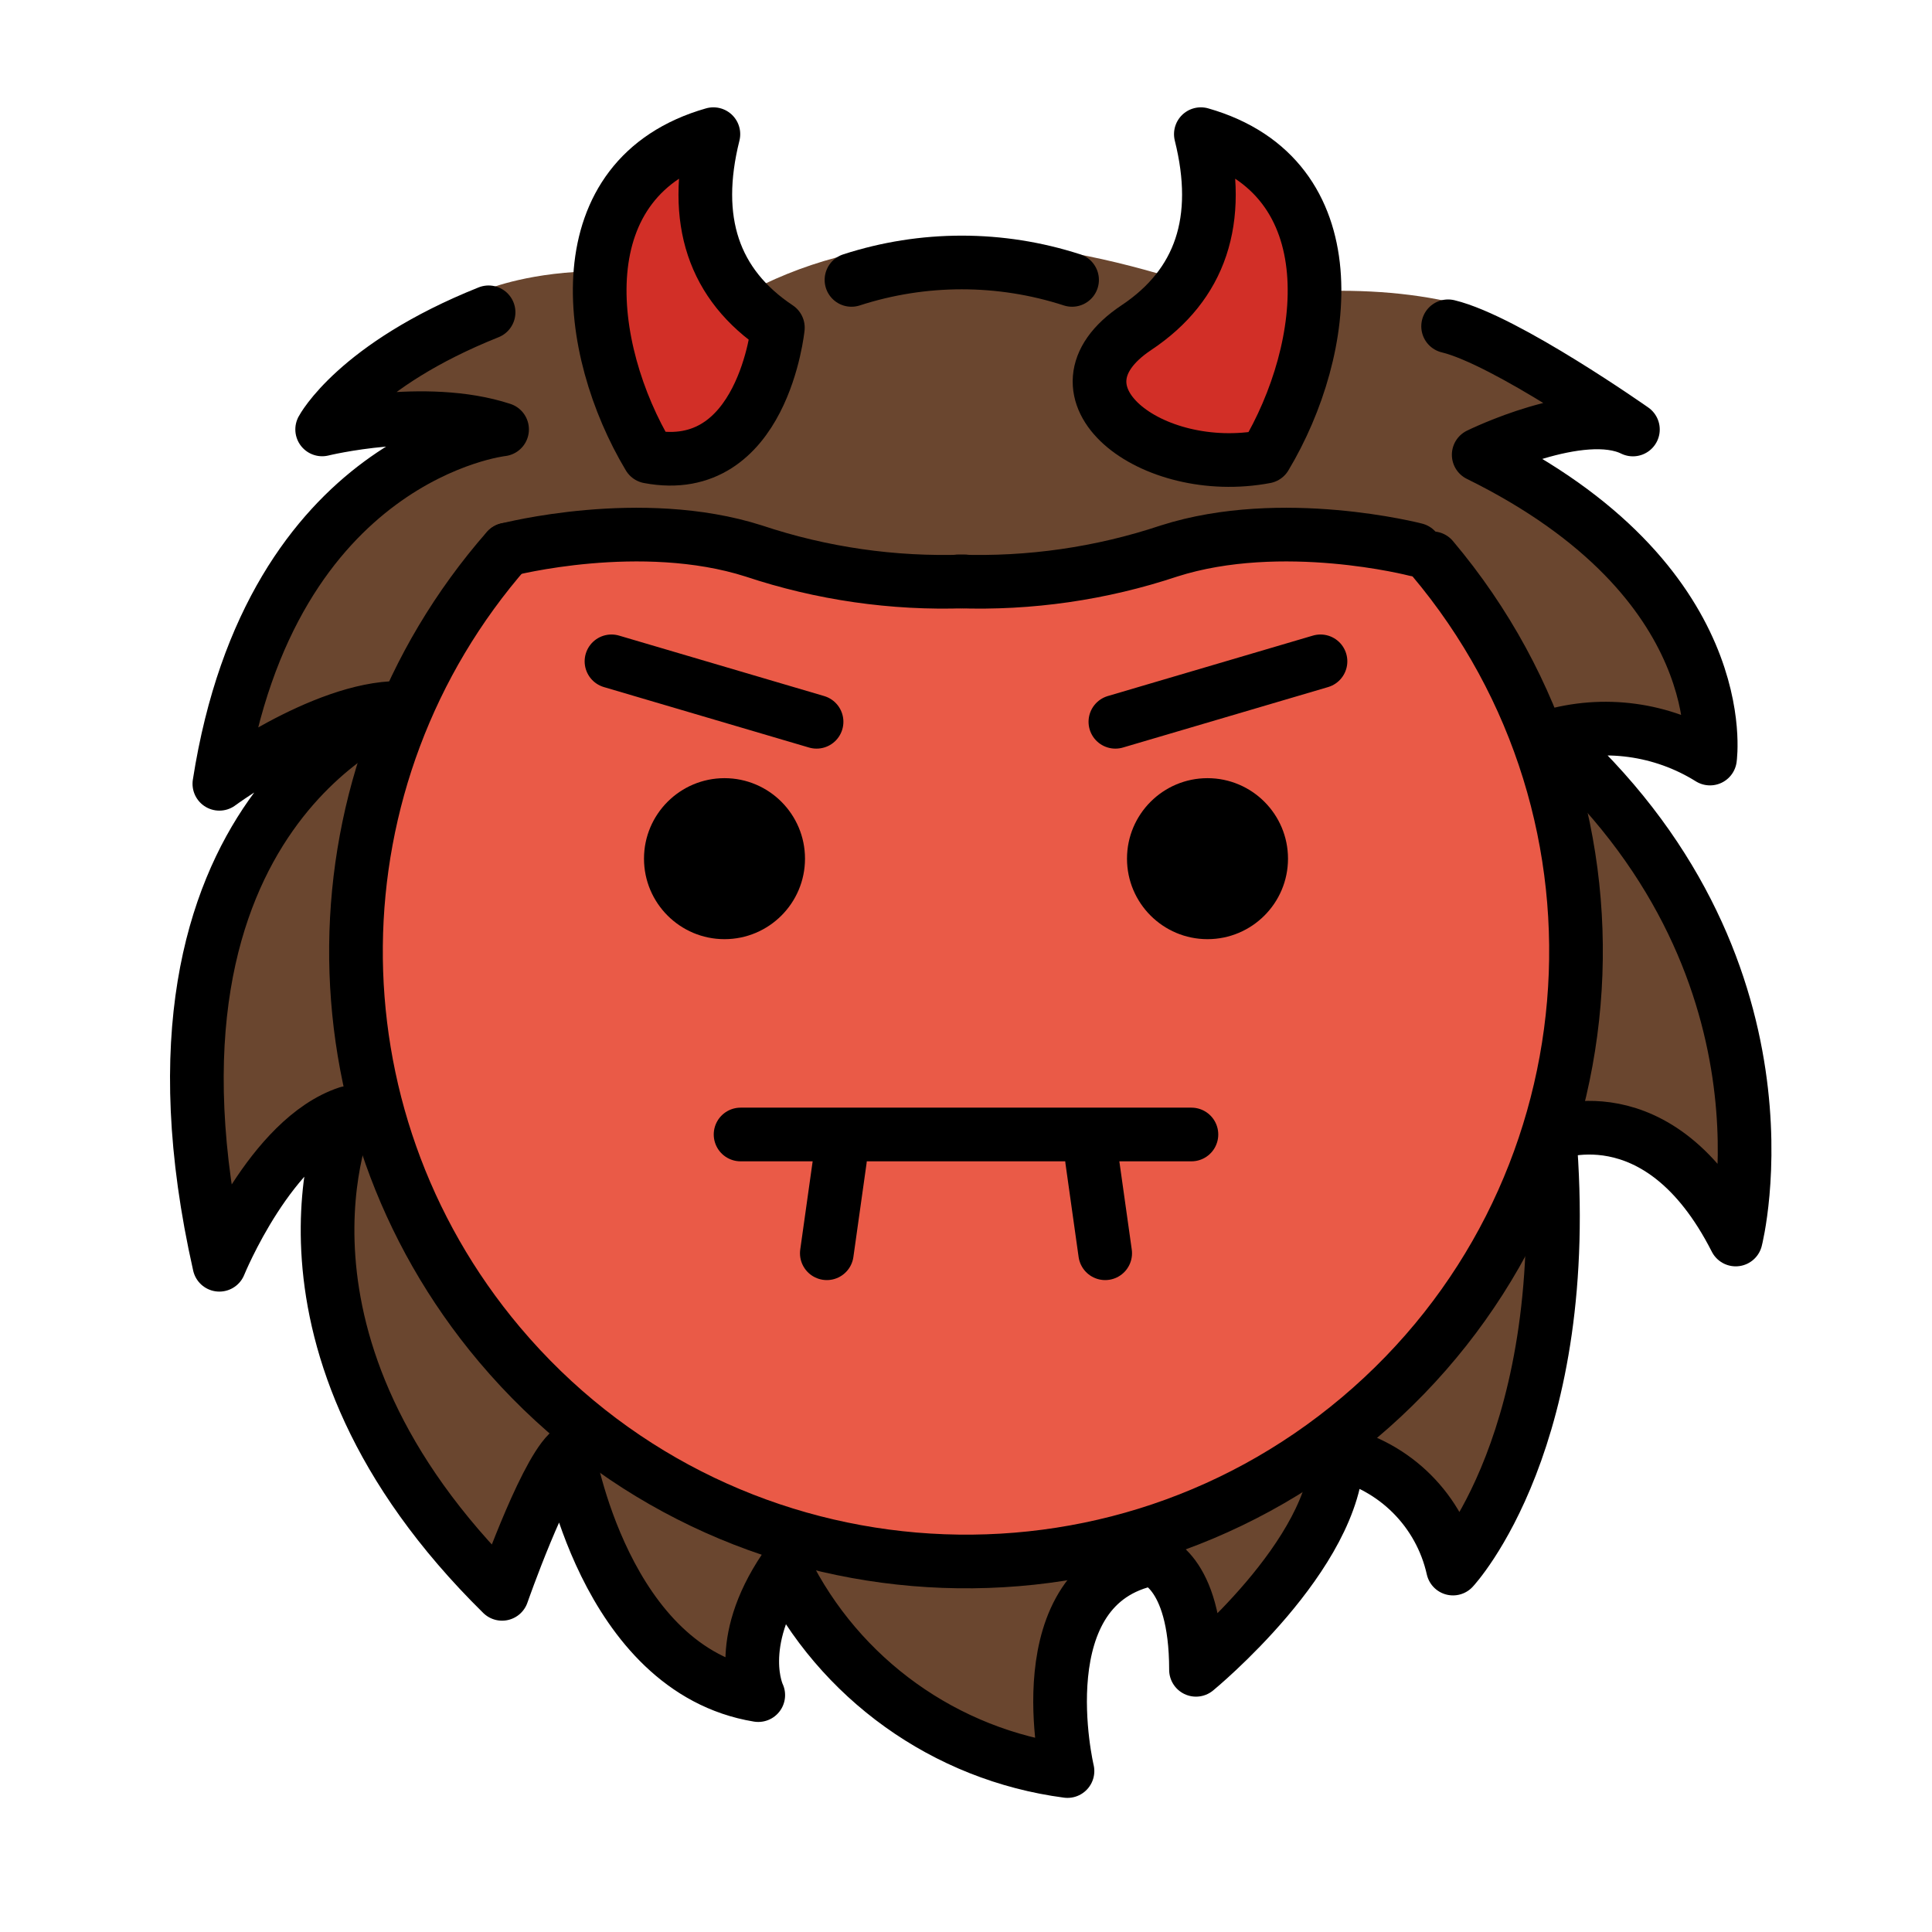
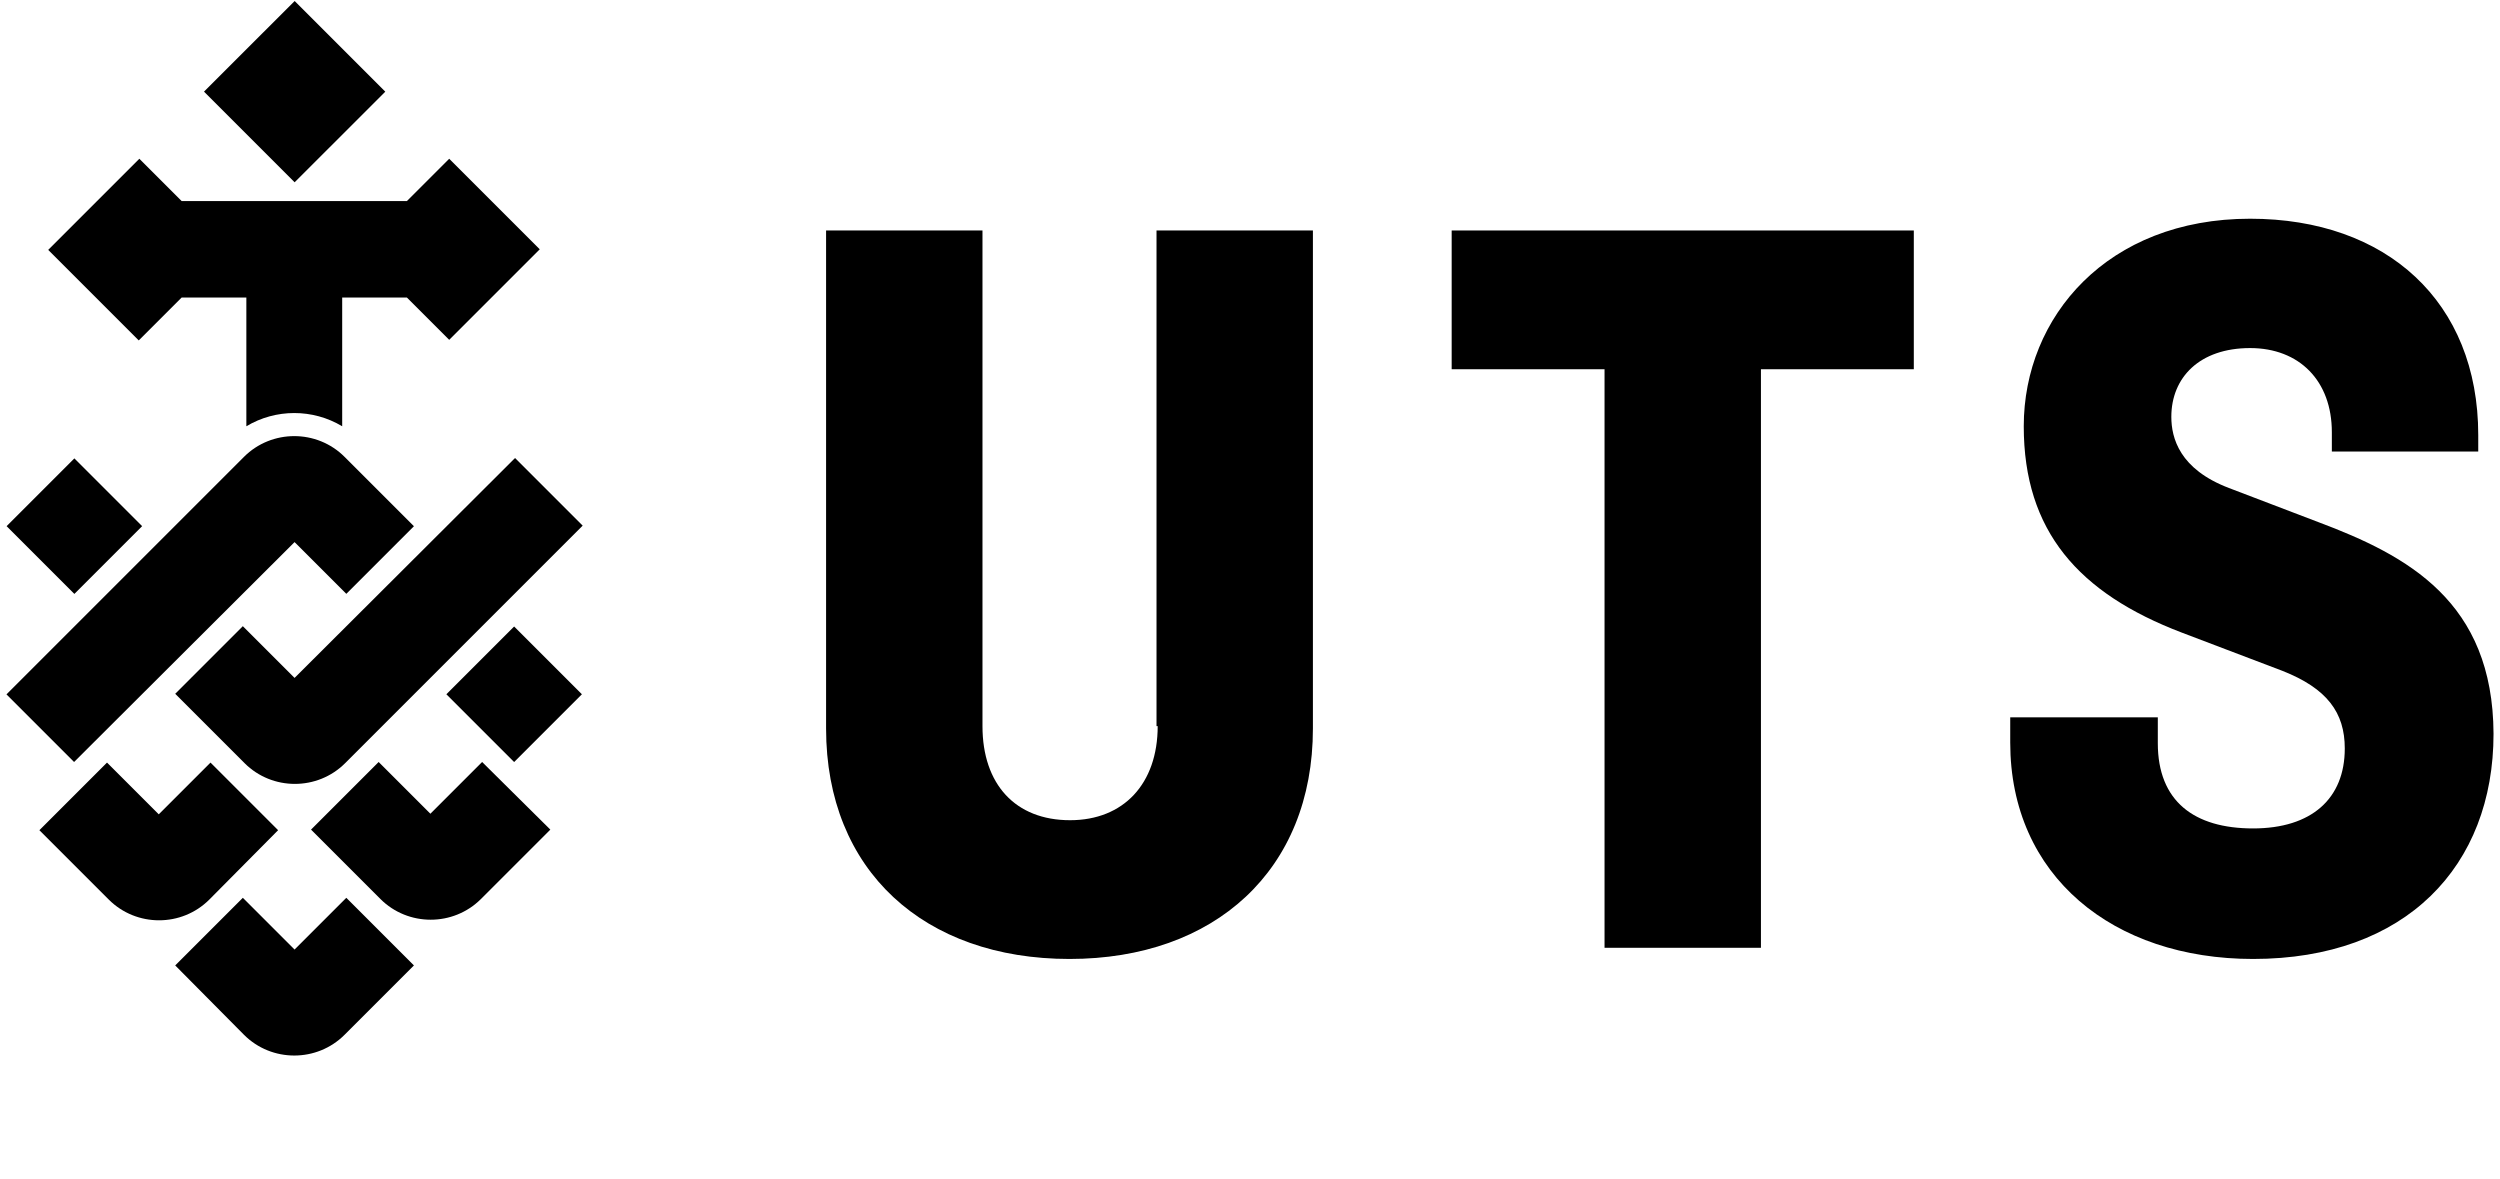
- <svg xmlns="http://www.w3.org/2000/svg" id="emoji" viewBox="0 0 72 72">
-   <g id="color">
-     <path fill="#EA5A47" d="M51.759,19.365c-0.623,0.256-1.291,0.384-1.964,0.378c-4.329,0.002-8.078,1.828-12.338,2.136 c-5.024,0.362-9.373-1.716-14.266-2.062c-0.568-0.037-1.126-0.165-1.654-0.378 c-0.406,0.138-0.828,0.227-1.255,0.265c-8.815,8.788-8.837,23.058-0.049,31.873s23.058,8.837,31.873,0.049 s8.837-23.058,0.049-31.873C52.025,19.622,51.893,19.492,51.759,19.365z" />
-     <path fill="#6A462F" d="M57.743,27.453c2.019-0.598,4.198-0.302,5.985,0.813c0,0,0.958-6.603-8.62-11.32l5.6-1.353 l-6.43-4.288c-1.816-0.428-3.711-0.545-5.943-0.424V16c0,0-4,0-5-1l0.971-4.457C38.489,8.678,33.166,8.344,28.45,10.6 L28.336,14c0,1-4,2-4,2l-1.956-5.894c-2.577,0-4.179,0.658-4.179,0.658l-5.923,4.829 c1.977-0.988,6.433,0.41,6.433,0.41s-8.621,0.943-10.536,13.207c0,0,3.831-2.83,6.705-2.83 c0,0-10.536,3.773-6.705,20.754c0,0,1.915-4.717,4.789-5.66c0,0-3.831,8.49,5.747,17.924c0,0,1.505-4.314,2.462-5.257 c0,0,1.338,8.087,7.085,9.031c0,0-0.927-1.887,0.989-4.717C31.279,62.57,35.231,65.401,39.783,66 c0,0-1.654-6.964,3.135-7.907c0,0,1.654,0.36,1.654,4.134c0,0,5.264-4.314,5.264-8.087 c2.152,0.481,3.833,2.161,4.314,4.314c0,0,4.551-4.854,3.593-16.174c0,0,4.069-1.749,6.943,3.911 C64.686,46.19,67.322,35.943,57.743,27.453z M58.336,40c-3,10-11,18-20,18s-23-5-24-15s-2-14,5-23c0,0,13,1,18,2 c0,0,13-4,16-2C53.336,20,61.336,30,58.336,40z" />
-     <path fill="#D22F27" d="M28.989,12.211C26.585,10.609,25.784,8.205,26.586,5c-5.609,1.603-4.807,8.012-2.404,12.018 C28.429,17.82,28.989,12.211,28.989,12.211z" />
-     <path fill="#D22F27" d="M47.156,17.018C49.559,13.012,50.36,6.603,44.752,5c0.801,3.205,0,5.609-2.404,7.211 C38.743,14.615,42.908,17.82,47.156,17.018z" />
+ <svg xmlns="http://www.w3.org/2000/svg" version="1.1" x="0px" y="0px" viewBox="52 14 425.2 200.4" style="enable-background:new 0 0 529.2 228.4;" xml:space="preserve">
+   <style type="text/css">
+ 	.st0{display:none;}
+ </style>
+   <g id="UTS_Logo_Horizontal_Lock-Up">
+     <g>
+       <polygon points="298.9,76.8 324.9,76.8 324.9,175.2 351.5,175.2 351.5,76.8 377.5,76.8 377.5,53.2 298.9,53.2   " />
+       <path d="M248.9,137.5c0,9.8-5.8,16-14.9,16c-9.3,0-14.9-6.1-14.9-16V53.2h-26.6v84.7c0,24.2,16.7,39.2,41.4,39.2    s41.4-15.1,41.4-39.2V53.2h-26.6V137.5z" />
+       <path d="M446.3,102.8L431.1,97c-8.4-3.2-9.8-8.5-9.8-12.1c0-6.7,4.8-11.7,13.4-11.7c8.4,0,13.9,5.6,13.9,14.3v3.3h24.9v-2.8    c0-22.7-15.6-36.8-38.8-36.8c-24.3,0-38.5,16.7-38.5,35.3c0,17.8,9.3,28.4,26.9,35.1l17.1,6.5c7.6,3,10.6,7.1,10.6,13.2    c0,8.5-5.6,13.6-15.6,13.6s-16.2-4.6-16.2-14.5V136h-25.1v4.3c0,22.7,17.5,36.8,41.3,36.8c26,0,40.9-15.8,40.9-38.3    C476,116.3,461.5,108.5,446.3,102.8z" />
+       <rect x="56.5" y="95.3" transform="matrix(0.7071 -0.7071 0.7071 0.7071 -54.2158 76.0526)" width="16.3" height="16.3" />
+       <path d="M102.1,106.2l8.8,8.8l11.5-11.5l-11.8-11.8c-4.7-4.7-12.4-4.7-17.1,0l-40.4,40.4l11.5,11.5L102.1,106.2z" />
+       <path d="M99.3,155.2l-11.5-11.5l-8.8,8.8l-8.8-8.8l-11.5,11.5l11.8,11.8c4.7,4.7,12.4,4.7,17.1,0L99.3,155.2z" />
+       <path d="M102.1,175.5l-8.8-8.8l-11.5,11.5L93.5,190c4.7,4.7,12.4,4.7,17.1,0l11.8-11.8l-11.5-11.5L102.1,175.5z" />
+       <path d="M125.2,152.4l-8.8-8.8l-11.5,11.5l11.8,11.8c4.7,4.7,12.4,4.7,17.1,0l11.8-11.8L134,143.6L125.2,152.4z" />
+       <rect x="131.3" y="123.9" transform="matrix(0.7071 -0.7071 0.7071 0.7071 -52.5342 137.3136)" width="16.3" height="16.3" />
+       <path d="M102.1,129.3l-8.8-8.8l-11.5,11.5l11.8,11.8c4.7,4.7,12.4,4.7,17.1,0l40.4-40.4l-11.5-11.5L102.1,129.3z" />
+       <rect x="91.2" y="18.7" transform="matrix(0.7073 -0.707 0.707 0.7073 8.9711 80.837)" width="21.8" height="21.8" />
+       <path d="M82.9,64.6h11v21.9c5-3,11.3-3,16.3,0V64.6h11l7.2,7.2l15.4-15.4l-15.4-15.4l-7.2,7.2H82.9l-7.2-7.2L60.2,56.5l15.4,15.4    L82.9,64.6z" />
+     </g>
  </g>
-   <g id="line">
-     <line x1="49.211" x2="41.567" y1="24.646" y2="26.899" fill="none" stroke="#000000" stroke-linecap="round" stroke-linejoin="round" stroke-width="2" />
-     <path fill="none" stroke="#000000" stroke-linecap="round" stroke-linejoin="round" stroke-width="2" d="M18.208,11.639 c-4.942,1.977-6.202,4.364-6.202,4.364s3.831-0.943,6.705,0c0,0-8.62,0.943-10.536,13.207c0,0,3.831-2.83,6.705-2.83 c0,0-10.536,3.773-6.705,20.754c0,0,1.916-4.717,4.789-5.66c0,0-3.831,8.49,5.747,17.924 c0,0,1.505-4.314,2.462-5.257c0,0,1.338,8.087,7.085,9.031c0,0-0.927-1.887,0.988-4.717 c2.032,4.117,5.985,6.948,10.536,7.547c0,0-1.654-6.964,3.135-7.907c0,0,1.654,0.36,1.654,4.134 c0,0,5.264-4.314,5.264-8.087c2.152,0.481,3.833,2.162,4.314,4.314c0,0,4.551-4.854,3.593-16.174 c0,0,4.069-1.749,6.943,3.911c0,0,2.635-10.247-6.943-18.737c2.019-0.598,4.199-0.302,5.985,0.813 c0,0,0.958-6.603-8.62-11.32c0,0,3.831-1.887,5.747-0.943c0,0-4.732-3.328-6.887-3.846" />
-     <line x1="31.303" x2="30.813" y1="43.223" y2="46.705" fill="none" stroke="#000000" stroke-linecap="round" stroke-miterlimit="2" stroke-width="2" />
-     <line x1="40.697" x2="41.187" y1="43.223" y2="46.705" fill="none" stroke="#000000" stroke-linecap="round" stroke-miterlimit="2" stroke-width="2" />
-     <line x1="30.431" x2="22.788" y1="26.899" y2="24.646" fill="none" stroke="#000000" stroke-linecap="round" stroke-linejoin="round" stroke-width="2" />
-     <path fill="none" stroke="#000000" stroke-linecap="round" stroke-linejoin="round" stroke-width="2" d="M31.732,10.431 c2.672-0.866,5.549-0.866,8.221,0" />
-     <line x1="27.599" x2="44.401" y1="42.279" y2="42.279" fill="none" stroke="#000000" stroke-linecap="round" stroke-linejoin="round" stroke-width="2" />
-     <path fill="none" stroke="#000000" stroke-linecap="round" stroke-miterlimit="10" stroke-width="2" d="M53.38,20.805 c8.093,9.599,6.872,23.941-2.727,32.034s-23.941,6.872-32.034-2.727c-7.242-8.59-7.123-21.181,0.28-29.633" />
-     <path fill="none" stroke="#000000" stroke-linecap="round" stroke-linejoin="round" stroke-width="2" d="M18.903,20.483 c0,0,4.978-1.294,9.188,0.051c2.531,0.844,5.193,1.228,7.86,1.134" />
-     <path fill="none" stroke="#000000" stroke-linecap="round" stroke-linejoin="round" stroke-width="2" d="M52.754,20.483 c0,0-4.978-1.294-9.188,0.051c-2.531,0.844-5.193,1.228-7.86,1.134" />
-     <path fill="none" stroke="#000000" stroke-linecap="round" stroke-linejoin="round" stroke-width="2" d="M28.989,12.211 C26.585,10.609,25.784,8.205,26.586,5c-5.609,1.603-4.807,8.012-2.404,12.018 C28.429,17.82,28.989,12.211,28.989,12.211z" />
-     <path fill="none" stroke="#000000" stroke-linecap="round" stroke-linejoin="round" stroke-width="2" d="M47.156,17.018 C49.559,13.012,50.36,6.603,44.752,5c0.801,3.205,0,5.609-2.404,7.211C38.743,14.615,42.908,17.82,47.156,17.018z" />
-     <path d="M30,32c0,1.657-1.345,3-3,3c-1.655,0-3-1.343-3-3c0-1.655,1.345-3,3-3C28.655,29,30,30.345,30,32" />
-     <path d="M48,32c0,1.657-1.345,3-3,3s-3-1.343-3-3c0-1.655,1.345-3,3-3S48,30.345,48,32" />
-   </g>
+   <g id="Guides" class="st0">
+ </g>
</svg>
